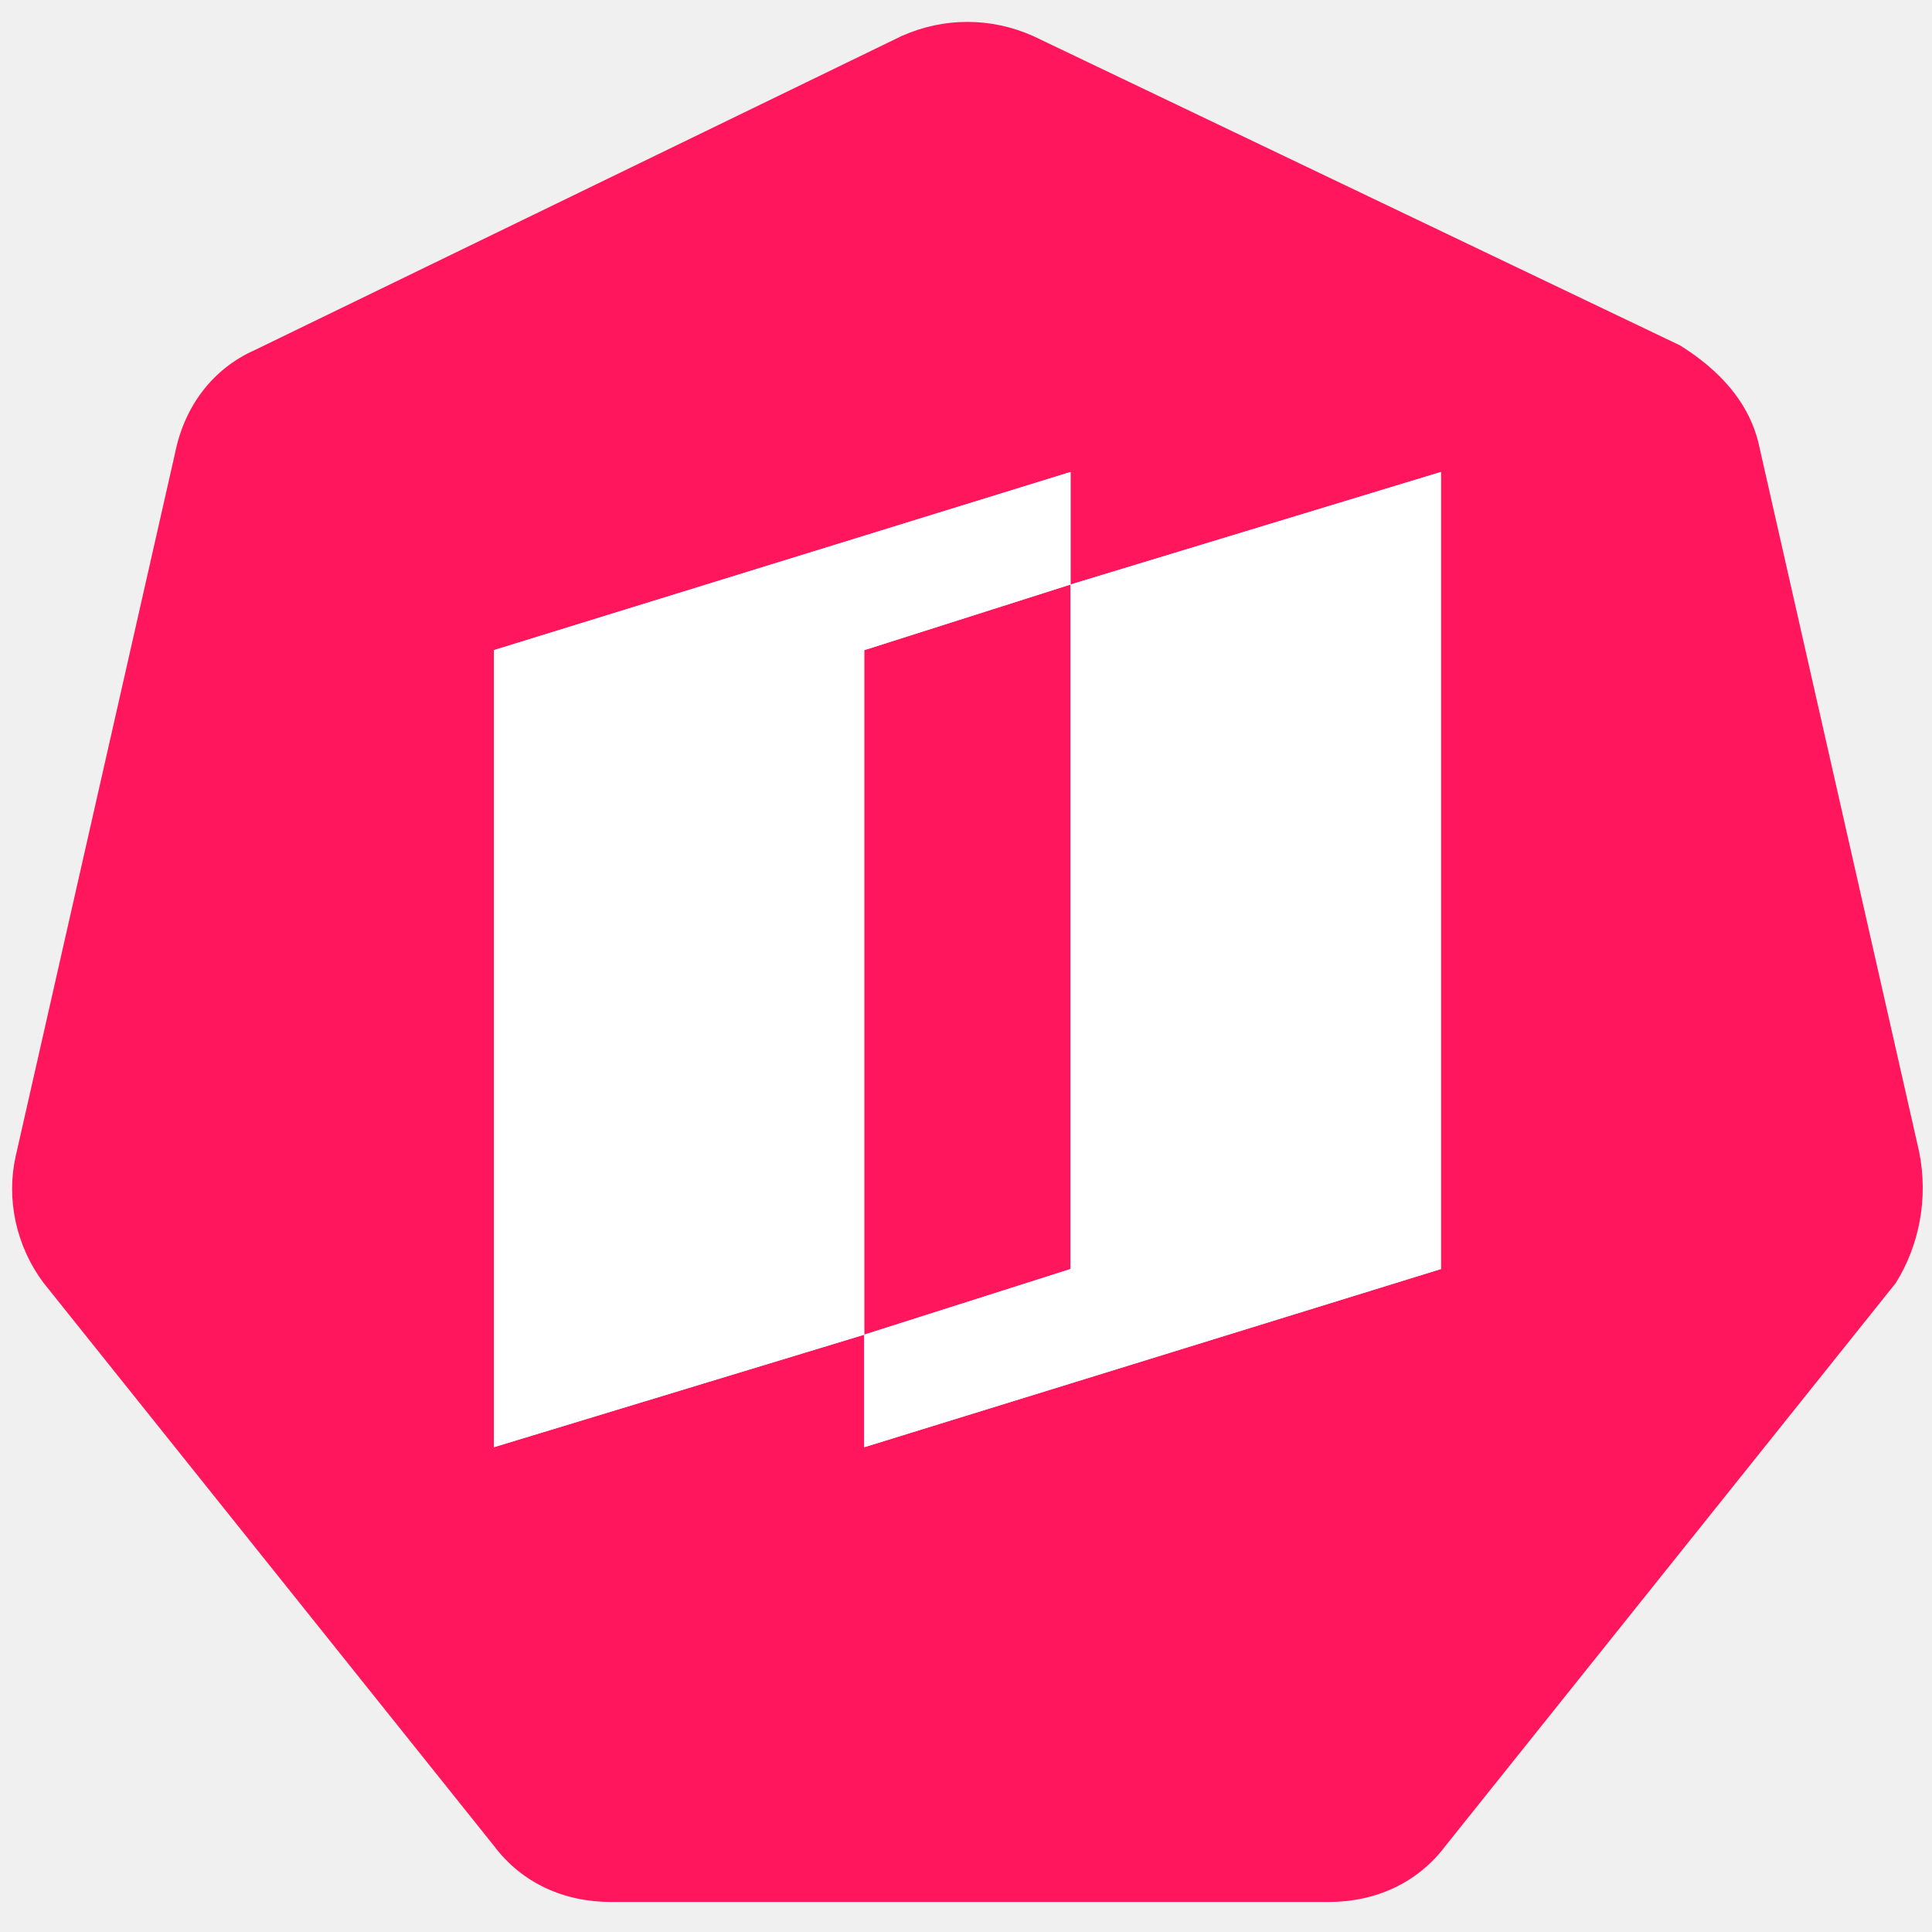
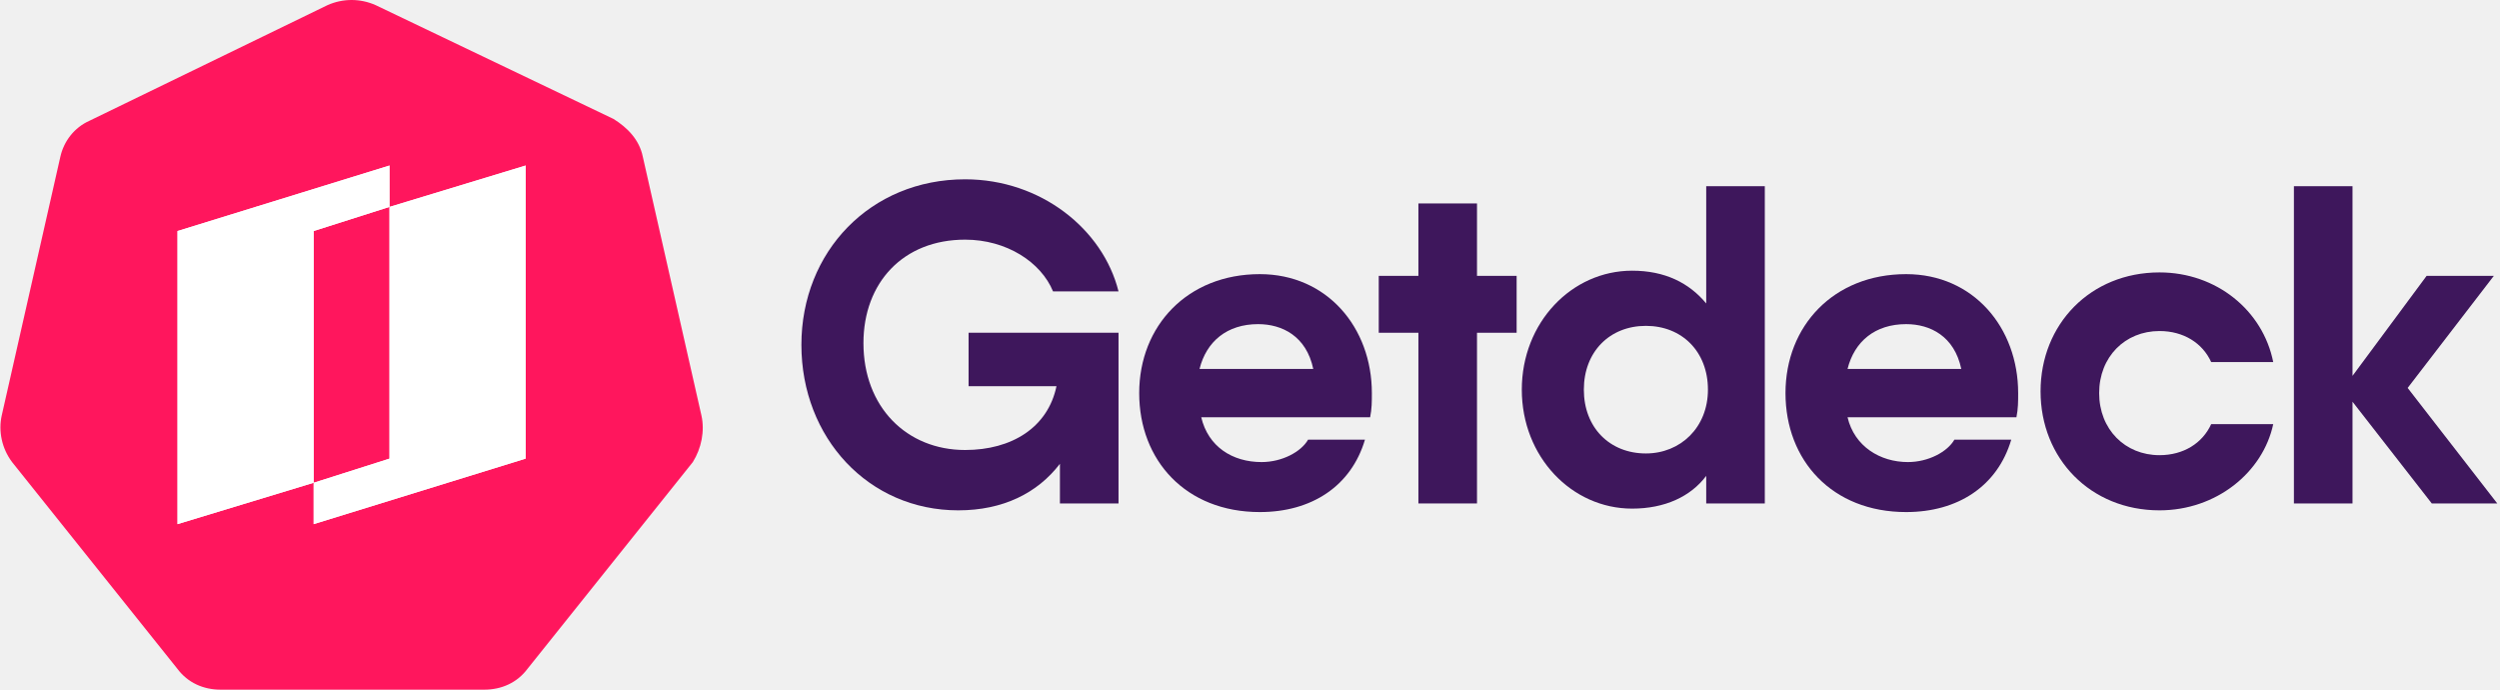
- <svg xmlns="http://www.w3.org/2000/svg" version="1.1" x="0px" y="0px" width="400px" height="400px" viewBox="28 0 70 35" style="enable-background:new 0 0 70 70;" xml:space="preserve" id="svg14">
-   <defs id="defs18" />
-   <g id="Layer_1" transform="matrix(1.698735,0,0,1.698735,-21.88645,-17.04653)">
-     <g id="g10">
-       <g id="g8">
-         <path style="fill:#ff165d" d="m 47.8,13.6 v 14.6 l 4.4,-1.4 V 12.2 Z m 0,0 v 14.6 l 4.4,-1.4 V 12.2 Z M 70.3,24.3 66.9,9.3 C 66.7,8.3 66,7.6 65.2,7.1 L 51.4,0.5 C 50.5,0.1 49.5,0.1 48.6,0.5 L 34.8,7.2 c -0.9,0.4 -1.5,1.2 -1.7,2.2 l -3.4,15 c -0.2,0.9 0,1.9 0.6,2.7 l 9.6,12 c 0.6,0.8 1.5,1.2 2.5,1.2 h 15.3 c 1,0 1.9,-0.4 2.5,-1.2 l 9.6,-12 c 0.5,-0.8 0.7,-1.8 0.5,-2.8 z m -10.2,2.5 -12.3,3.8 v -2.4 l -7.9,2.4 v -17 L 52.2,9.8 v 2.4 l 7.9,-2.4 z m -7.9,-14.6 -4.4,1.4 v 14.6 l 4.4,-1.4 z m -4.4,1.4 v 14.6 l 4.4,-1.4 V 12.2 Z m 0,0 v 14.6 l 4.4,-1.4 V 12.2 Z" id="path2" />
-         <polygon style="fill:#ffffff" points="39.9,13.6 52.2,9.8 52.2,12.2 47.8,13.6 47.8,28.2 39.9,30.6 " id="polygon4" />
-         <polygon style="fill:#ffffff" points="52.2,12.2 60.1,9.8 60.1,26.8 47.8,30.6 47.8,28.2 52.2,26.8 " id="polygon6" />
+ <svg xmlns="http://www.w3.org/2000/svg" version="1.1" x="0px" y="0px" width="145px" height="40px" viewBox="0 0 145 40" style="enable-background:new 0 0 145 40;" xml:space="preserve">
+   <g id="Layer_1">
+     <g>
+       <g>
+         <g>
+           <path style="fill:#3E175C;" d="M56.2,19.3h8.7v3.2v6.7h-3.4v-2.3c-1.3,1.7-3.3,2.7-5.9,2.7c-5.2,0-9.1-4.2-9.1-9.6      c0-5.4,4-9.6,9.5-9.6c4.4,0,8,2.9,8.9,6.5h-3.8c-0.7-1.7-2.7-3-5.1-3c-3.6,0-5.9,2.5-5.9,6c0,3.7,2.5,6.2,5.9,6.2      c2.7,0,4.8-1.3,5.3-3.7h-5.1V19.3z" />
+           <path style="fill:#3E175C;" d="M73.2,26.8c1.2,0,2.3-0.6,2.7-1.3l3.3,0c-0.8,2.7-3.1,4.2-6.1,4.2c-4.3,0-7-3-7-6.9      c0-3.9,2.8-6.9,7-6.9c3.9,0,6.5,3.1,6.5,6.9c0,0.5,0,0.9-0.1,1.4h-9.8C70.1,25.9,71.5,26.8,73.2,26.8z M76.2,21.4      c-0.4-1.9-1.8-2.6-3.2-2.6c-1.8,0-3,1-3.4,2.6H76.2z" />
+           <path style="fill:#3E175C;" d="M88,19.3h-2.3v9.9h-3.4v-9.9H80v-3.3h2.3v-4.2h3.4v4.2H88V19.3z" />
+           <path style="fill:#3E175C;" d="M102.4,10.8v18.4h-3.4v-1.6c-0.9,1.2-2.4,1.9-4.3,1.9c-3.5,0-6.4-3-6.4-6.9      c0-3.9,2.9-6.9,6.4-6.9c1.9,0,3.3,0.7,4.3,1.9v-6.8H102.4z M99.1,22.6c0-2.2-1.5-3.7-3.6-3.7c-2.1,0-3.6,1.5-3.6,3.7      c0,2.2,1.5,3.7,3.6,3.7C97.5,26.3,99.1,24.8,99.1,22.6z" />
+           <path style="fill:#3E175C;" d="M110.7,26.8c1.2,0,2.3-0.6,2.7-1.3l3.3,0c-0.8,2.7-3.1,4.2-6.1,4.2c-4.3,0-7-3-7-6.9      c0-3.9,2.8-6.9,7-6.9c3.9,0,6.5,3.1,6.5,6.9c0,0.5,0,0.9-0.1,1.4h-9.8C107.6,25.9,109.1,26.8,110.7,26.8z M113.8,21.4      c-0.4-1.9-1.8-2.6-3.2-2.6c-1.8,0-3,1-3.4,2.6H113.8z" />
+           <path style="fill:#3E175C;" d="M125.3,29.6c-4,0-6.9-3-6.9-6.9c0-3.9,2.9-6.9,6.9-6.9c3.3,0,6,2.2,6.6,5.2h-3.6      c-0.5-1.1-1.6-1.8-3-1.8c-2,0-3.5,1.5-3.5,3.6c0,2.1,1.5,3.6,3.5,3.6c1.4,0,2.5-0.7,3-1.8h3.6C131.3,27.4,128.6,29.6,125.3,29.6      z" />
+           <path style="fill:#3E175C;" d="M141.1,29.2l-4.6-5.9v5.9h-3.4V10.8h3.4v11l4.3-5.8h3.9l-5,6.5l5.2,6.7H141.1z" />
+         </g>
+       </g>
+       <g>
+         <path style="fill:#FF165D;" d="M18.2,13.4V28l4.4-1.4V12L18.2,13.4z M18.2,13.4V28l4.4-1.4V12L18.2,13.4z M40.7,24.1l-3.4-15     c-0.2-1-0.9-1.7-1.7-2.2L21.8,0.3c-0.9-0.4-1.9-0.4-2.8,0L5.2,7C4.3,7.4,3.7,8.2,3.5,9.1l-3.4,15c-0.2,0.9,0,1.9,0.6,2.7l9.6,12     c0.6,0.8,1.5,1.2,2.5,1.2h15.3c1,0,1.9-0.4,2.5-1.2l9.6-12C40.7,26,40.9,25,40.7,24.1z M30.5,26.6l-12.3,3.8V28l-7.9,2.4v-17     l12.3-3.8V12l7.9-2.4V26.6z M22.6,12l-4.4,1.4V28l4.4-1.4V12z M18.2,13.4V28l4.4-1.4V12L18.2,13.4z M18.2,13.4V28l4.4-1.4V12     L18.2,13.4z" />
+         <polygon style="fill:#FFFFFF;" points="22.6,9.6 22.6,12 18.2,13.4 18.2,28 10.3,30.4 10.3,13.4    " />
+         <polygon style="fill:#FFFFFF;" points="30.5,9.6 30.5,26.6 18.2,30.4 18.2,28 22.6,26.6 22.6,12    " />
      </g>
    </g>
  </g>
-   <g id="Isolation_Mode" transform="translate(-1.186441,-17.5)">
+   <g id="Isolation_Mode">
</g>
</svg>
